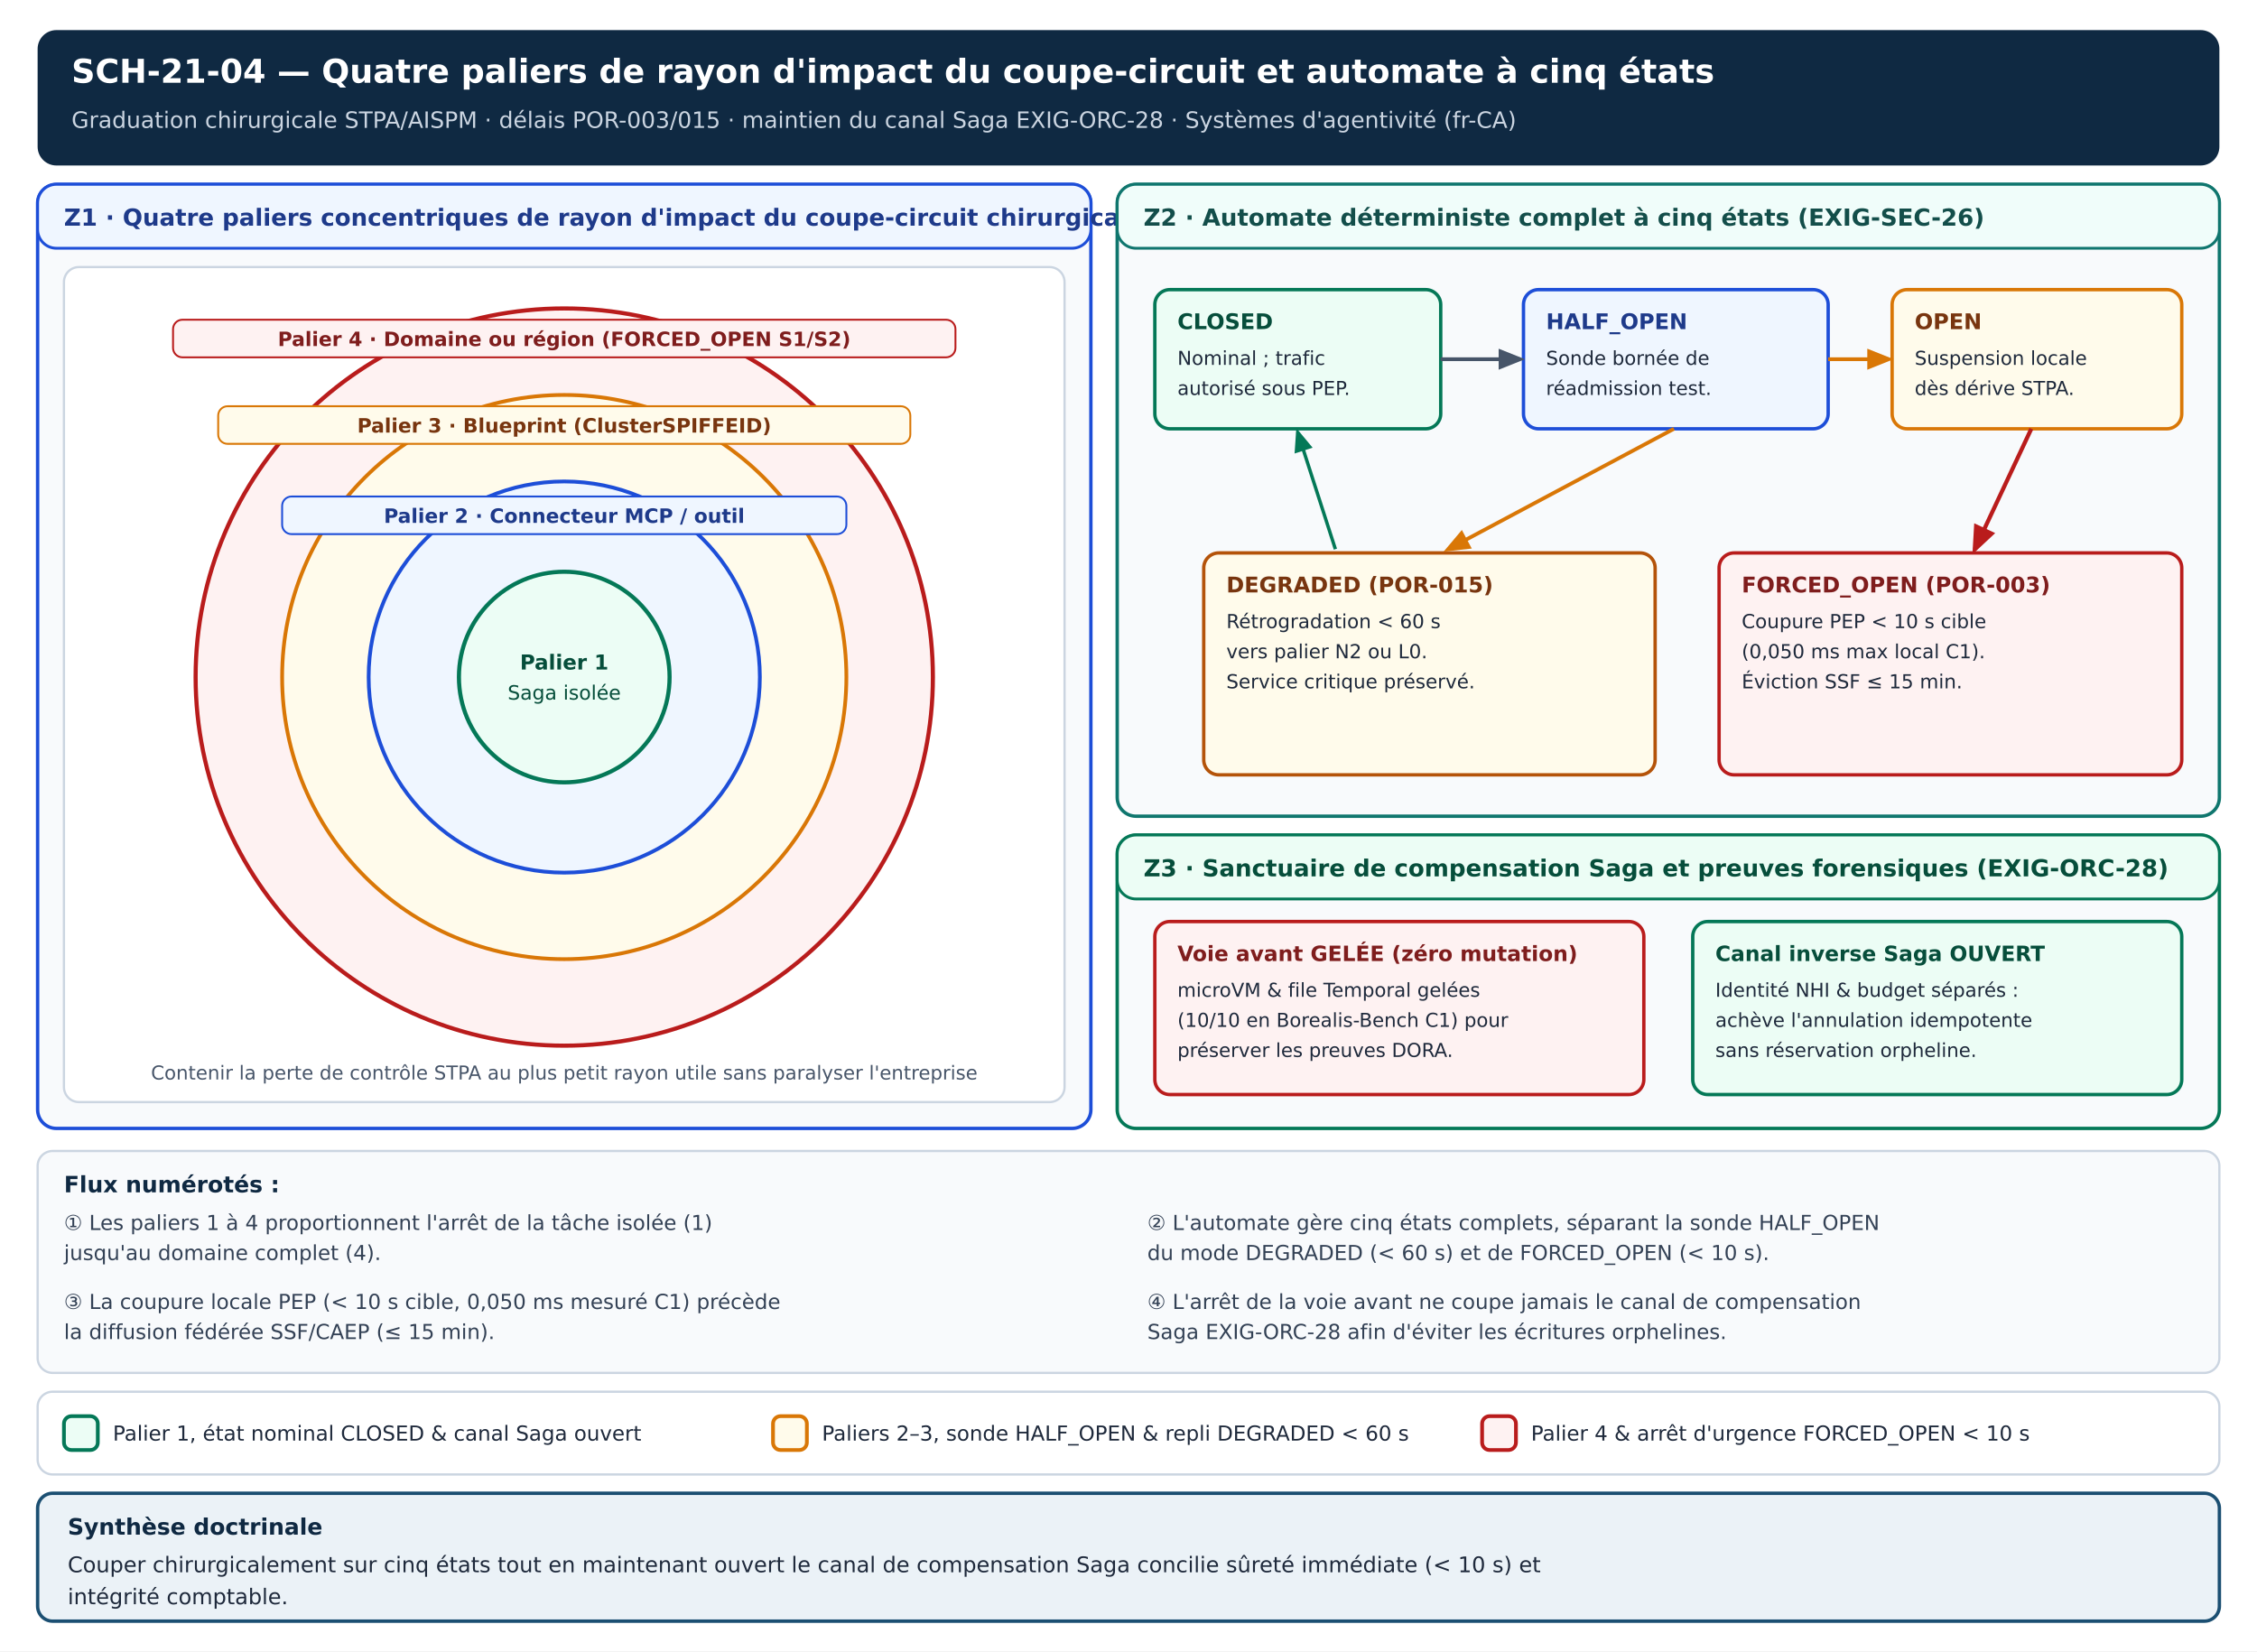
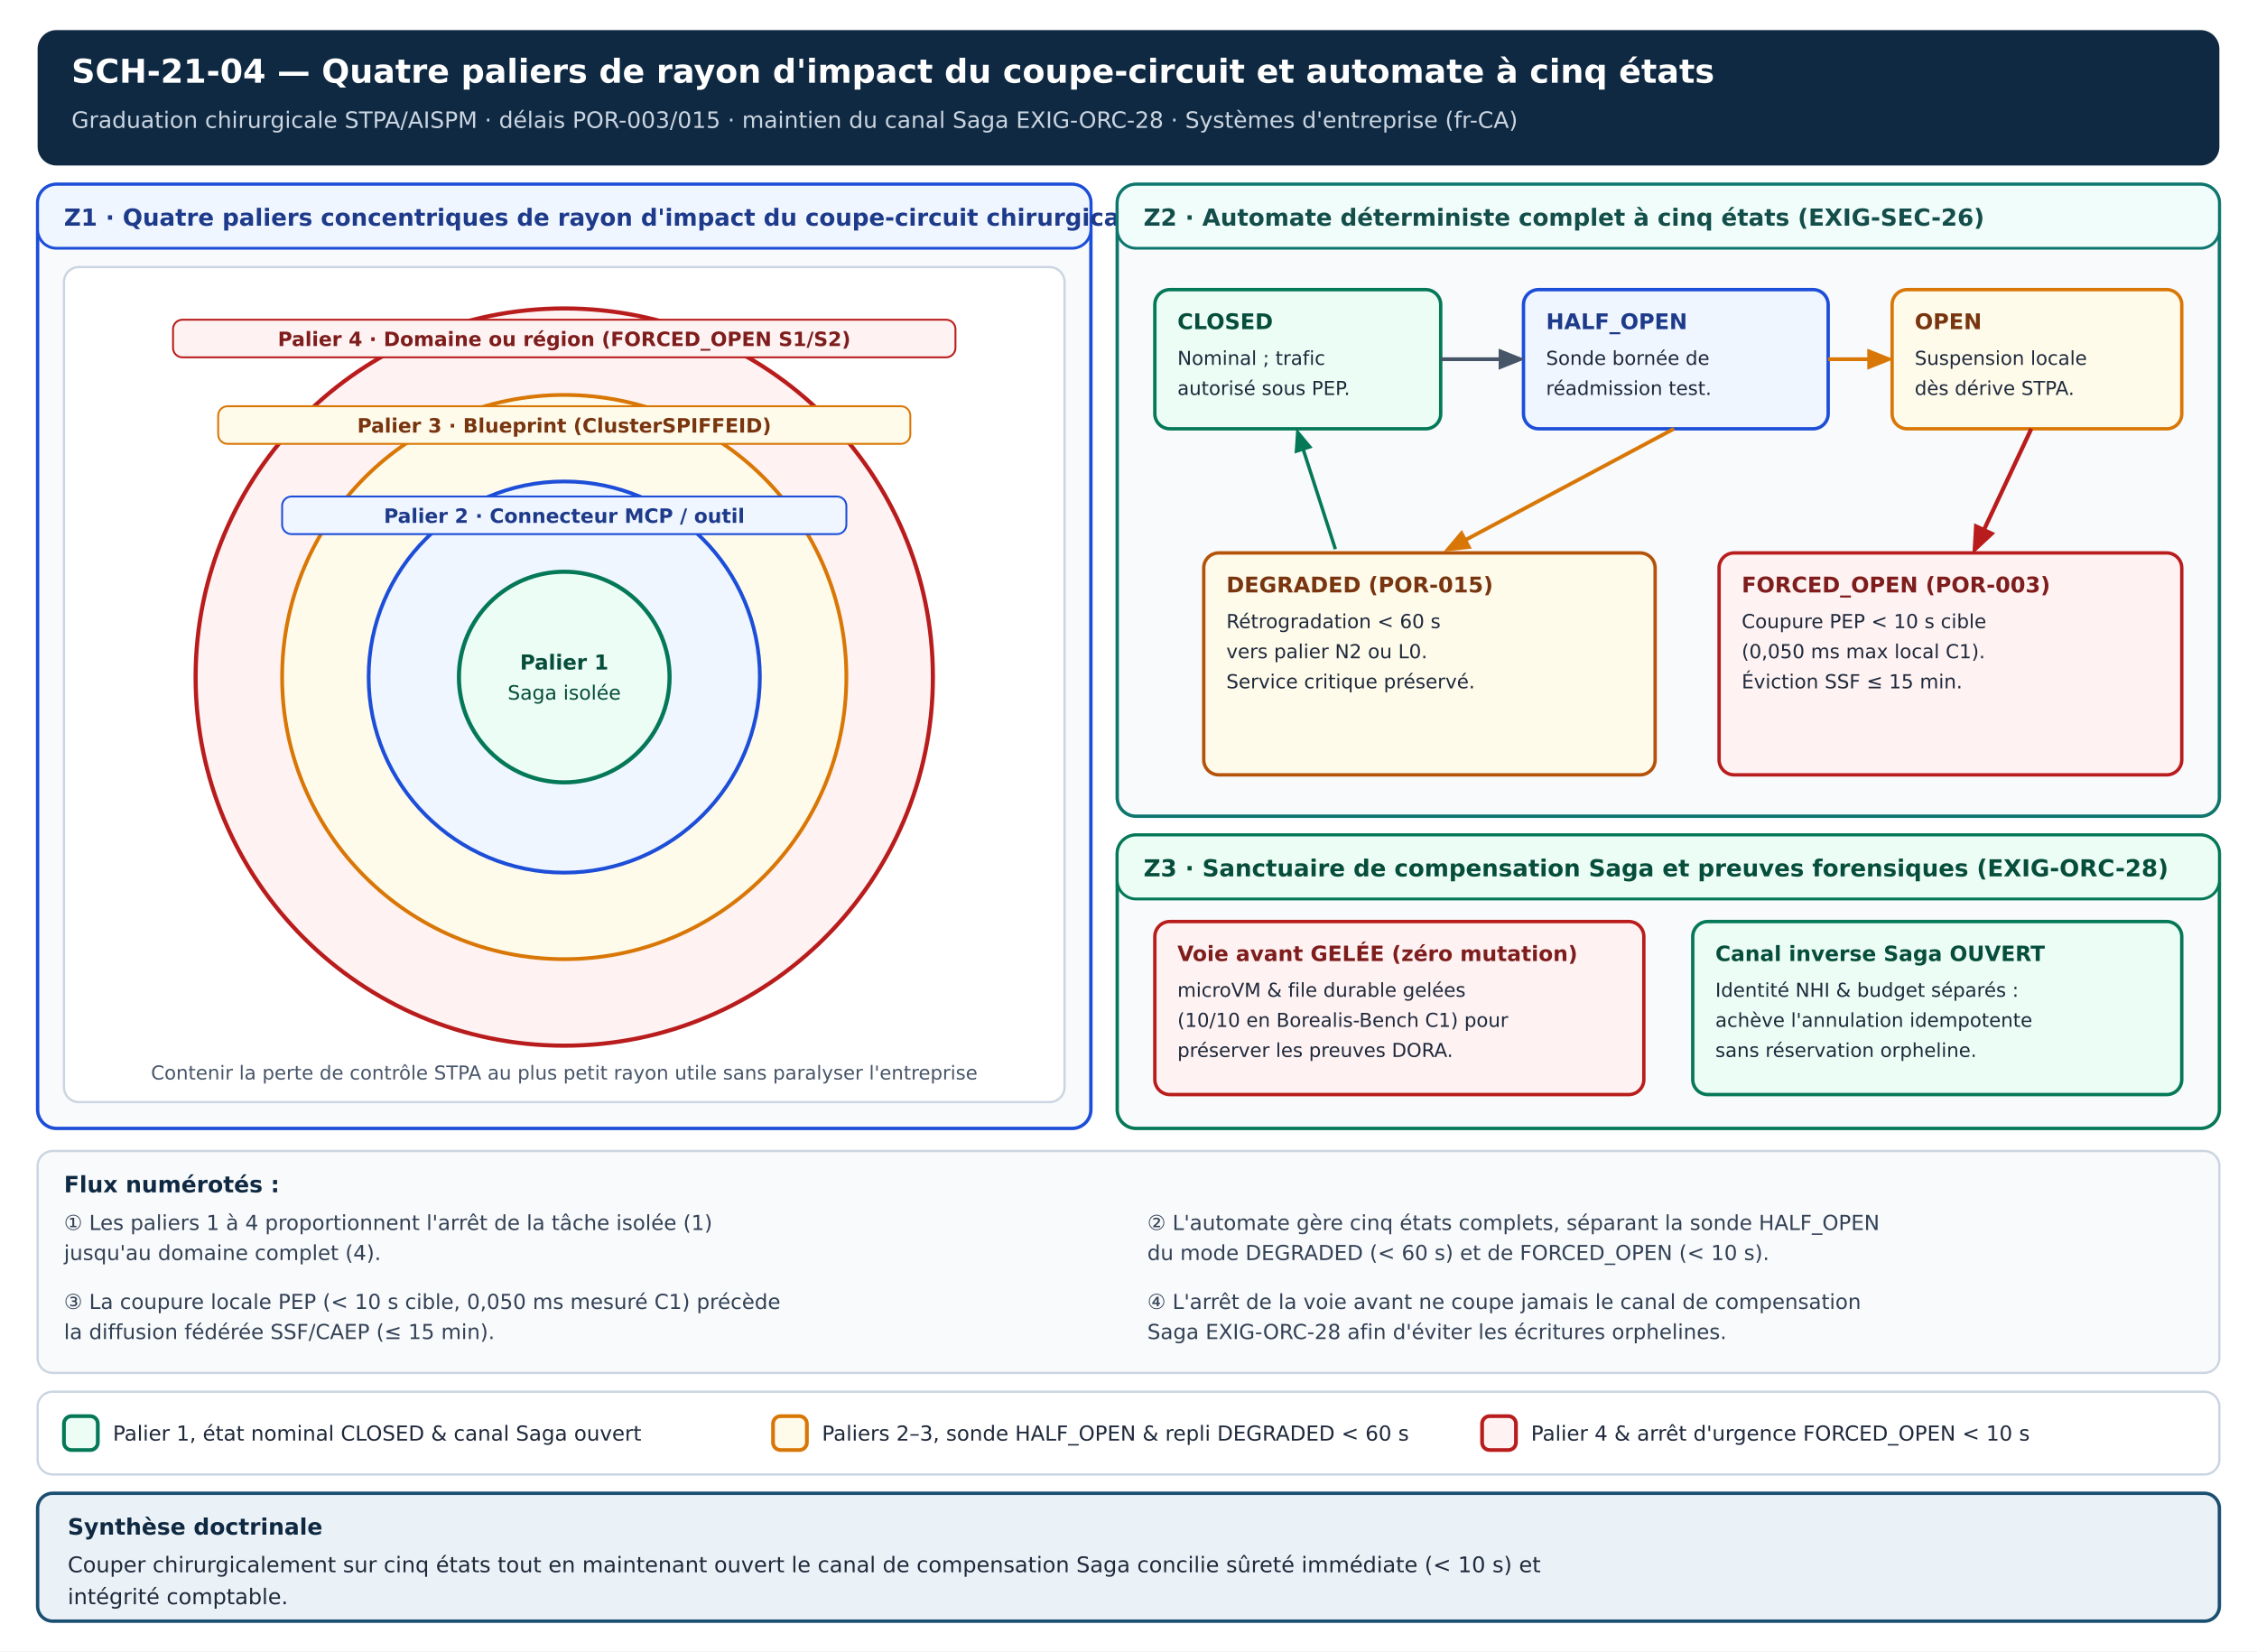
<svg xmlns="http://www.w3.org/2000/svg" viewBox="0 0 1200 878" width="1200" height="878">
  <defs>
    <marker id="arrow" viewBox="0 0 10 10" refX="8" refY="5" markerWidth="7" markerHeight="7" orient="auto-start-reverse">
      <path d="M 0 1 L 10 5 L 0 9 z" fill="#475569" />
    </marker>
    <marker id="arrow-red" viewBox="0 0 10 10" refX="8" refY="5" markerWidth="7" markerHeight="7" orient="auto-start-reverse">
      <path d="M 0 1 L 10 5 L 0 9 z" fill="#B91C1C" />
    </marker>
    <marker id="arrow-green" viewBox="0 0 10 10" refX="8" refY="5" markerWidth="7" markerHeight="7" orient="auto-start-reverse">
      <path d="M 0 1 L 10 5 L 0 9 z" fill="#047857" />
    </marker>
    <marker id="arrow-amber" viewBox="0 0 10 10" refX="8" refY="5" markerWidth="7" markerHeight="7" orient="auto-start-reverse">
      <path d="M 0 1 L 10 5 L 0 9 z" fill="#D97706" />
    </marker>
  </defs>
  <rect id="bg-canvas" x="0" y="0" width="1200" height="878" fill="#FFFFFF" />
  <g id="header-bar">
    <rect x="20" y="16" width="1160" height="72" rx="10" fill="#0F2942" />
    <text x="38" y="44" font-family="DejaVu Sans, Arial, sans-serif" font-size="17.5" font-weight="bold" fill="#FFFFFF">SCH-21-04 — Quatre paliers de rayon d'impact du coupe-circuit et automate à cinq états</text>
-     <text x="38" y="68" font-family="DejaVu Sans, Arial, sans-serif" font-size="12" fill="#CBD5E1">Graduation chirurgicale STPA/AISPM · délais POR-003/015 · maintien du canal Saga EXIG-ORC-28 · Systèmes d'agentivité (fr-CA)</text>
+     <text x="38" y="68" font-family="DejaVu Sans, Arial, sans-serif" font-size="12" fill="#CBD5E1">Graduation chirurgicale STPA/AISPM · délais POR-003/015 · maintien du canal Saga EXIG-ORC-28 · Systèmes d'entreprise (fr-CA)</text>
  </g>
  <g id="zone-Z1">
    <rect x="20" y="98" width="560" height="502" rx="10" fill="#F8FAFC" stroke="#1D4ED8" stroke-width="1.8" />
    <rect x="20" y="98" width="560" height="34" rx="10" fill="#EFF6FF" stroke="#1D4ED8" stroke-width="1.5" />
    <text x="34" y="120" font-family="DejaVu Sans, Arial, sans-serif" font-size="12.5" font-weight="bold" fill="#1E3A8A">Z1 · Quatre paliers concentriques de rayon d'impact du coupe-circuit chirurgical</text>
    <g id="node-1" class="node" data-node="true">
      <rect x="34" y="142" width="532" height="444" rx="8" fill="#FFFFFF" stroke="#CBD5E1" stroke-width="1.2" />
      <circle cx="300" cy="360" r="196" fill="#FEF2F2" stroke="#B91C1C" stroke-width="2.2" />
      <circle cx="300" cy="360" r="150" fill="#FFFBEB" stroke="#D97706" stroke-width="2" />
      <circle cx="300" cy="360" r="104" fill="#EFF6FF" stroke="#1D4ED8" stroke-width="2" />
      <circle cx="300" cy="360" r="56" fill="#ECFDF5" stroke="#047857" stroke-width="2.2" />
      <rect x="92" y="170" width="416" height="20" rx="5" fill="#FEF2F2" stroke="#B91C1C" stroke-width="1" />
      <text x="300" y="184" text-anchor="middle" font-family="DejaVu Sans, Arial, sans-serif" font-size="10.5" font-weight="bold" fill="#7F1D1D">Palier 4 · Domaine ou région (FORCED_OPEN S1/S2)</text>
      <rect x="116" y="216" width="368" height="20" rx="5" fill="#FFFBEB" stroke="#D97706" stroke-width="1" />
      <text x="300" y="230" text-anchor="middle" font-family="DejaVu Sans, Arial, sans-serif" font-size="10.5" font-weight="bold" fill="#78350F">Palier 3 · Blueprint (ClusterSPIFFEID)</text>
      <rect x="150" y="264" width="300" height="20" rx="5" fill="#EFF6FF" stroke="#1D4ED8" stroke-width="1" />
      <text x="300" y="278" text-anchor="middle" font-family="DejaVu Sans, Arial, sans-serif" font-size="10.5" font-weight="bold" fill="#1E3A8A">Palier 2 · Connecteur MCP / outil</text>
      <text x="300" y="356" text-anchor="middle" font-family="DejaVu Sans, Arial, sans-serif" font-size="11" font-weight="bold" fill="#064E3B">Palier 1</text>
      <text x="300" y="372" text-anchor="middle" font-family="DejaVu Sans, Arial, sans-serif" font-size="10.5" fill="#064E3B">Saga isolée</text>
      <text x="300" y="574" text-anchor="middle" font-family="DejaVu Sans, Arial, sans-serif" font-size="10.2" fill="#475569">Contenir la perte de contrôle STPA au plus petit rayon utile sans paralyser l'entreprise</text>
    </g>
  </g>
  <g id="zone-Z2">
    <rect x="594" y="98" width="586" height="336" rx="10" fill="#F8FAFC" stroke="#0F766E" stroke-width="1.8" />
    <rect x="594" y="98" width="586" height="34" rx="10" fill="#F0FDFA" stroke="#0F766E" stroke-width="1.5" />
    <text x="608" y="120" font-family="DejaVu Sans, Arial, sans-serif" font-size="12.5" font-weight="bold" fill="#134E4A">Z2 · Automate déterministe complet à cinq états (EXIG-SEC-26)</text>
    <g id="node-2" class="node" data-node="true">
      <rect x="614" y="154" width="152" height="74" rx="8" fill="#ECFDF5" stroke="#047857" stroke-width="1.8" />
      <text x="626" y="175" font-family="DejaVu Sans, Arial, sans-serif" font-size="11.5" font-weight="bold" fill="#064E3B">CLOSED</text>
      <text x="626" y="194" font-family="DejaVu Sans, Arial, sans-serif" font-size="10.2" fill="#1E293B">Nominal ; trafic</text>
      <text x="626" y="210" font-family="DejaVu Sans, Arial, sans-serif" font-size="10.2" fill="#1E293B">autorisé sous PEP.</text>
    </g>
    <g id="node-3" class="node" data-node="true">
      <rect x="810" y="154" width="162" height="74" rx="8" fill="#EFF6FF" stroke="#1D4ED8" stroke-width="1.8" />
      <text x="822" y="175" font-family="DejaVu Sans, Arial, sans-serif" font-size="11.5" font-weight="bold" fill="#1E3A8A">HALF_OPEN</text>
      <text x="822" y="194" font-family="DejaVu Sans, Arial, sans-serif" font-size="10.2" fill="#1E293B">Sonde bornée de</text>
      <text x="822" y="210" font-family="DejaVu Sans, Arial, sans-serif" font-size="10.2" fill="#1E293B">réadmission test.</text>
    </g>
    <g id="node-4" class="node" data-node="true">
      <rect x="1006" y="154" width="154" height="74" rx="8" fill="#FFFBEB" stroke="#D97706" stroke-width="1.8" />
      <text x="1018" y="175" font-family="DejaVu Sans, Arial, sans-serif" font-size="11.5" font-weight="bold" fill="#78350F">OPEN</text>
      <text x="1018" y="194" font-family="DejaVu Sans, Arial, sans-serif" font-size="10.2" fill="#1E293B">Suspension locale</text>
      <text x="1018" y="210" font-family="DejaVu Sans, Arial, sans-serif" font-size="10.2" fill="#1E293B">dès dérive STPA.</text>
    </g>
    <g id="node-5" class="node" data-node="true">
      <rect x="640" y="294" width="240" height="118" rx="8" fill="#FFFBEB" stroke="#B45309" stroke-width="1.8" />
      <text x="652" y="315" font-family="DejaVu Sans, Arial, sans-serif" font-size="11.5" font-weight="bold" fill="#78350F">DEGRADED (POR-015)</text>
      <text x="652" y="334" font-family="DejaVu Sans, Arial, sans-serif" font-size="10.3" fill="#1E293B">Rétrogradation &lt; 60 s</text>
      <text x="652" y="350" font-family="DejaVu Sans, Arial, sans-serif" font-size="10.3" fill="#1E293B">vers palier N2 ou L0.</text>
      <text x="652" y="366" font-family="DejaVu Sans, Arial, sans-serif" font-size="10.3" fill="#1E293B">Service critique préservé.</text>
    </g>
    <g id="node-6" class="node" data-node="true">
      <rect x="914" y="294" width="246" height="118" rx="8" fill="#FEF2F2" stroke="#B91C1C" stroke-width="1.8" />
      <text x="926" y="315" font-family="DejaVu Sans, Arial, sans-serif" font-size="11.5" font-weight="bold" fill="#7F1D1D">FORCED_OPEN (POR-003)</text>
      <text x="926" y="334" font-family="DejaVu Sans, Arial, sans-serif" font-size="10.3" fill="#1E293B">Coupure PEP &lt; 10 s cible</text>
      <text x="926" y="350" font-family="DejaVu Sans, Arial, sans-serif" font-size="10.3" fill="#1E293B">(0,050 ms max local C1).</text>
      <text x="926" y="366" font-family="DejaVu Sans, Arial, sans-serif" font-size="10.3" fill="#1E293B">Éviction SSF ≤ 15 min.</text>
    </g>
    <line x1="766" y1="191" x2="808" y2="191" stroke="#475569" stroke-width="2" marker-end="url(#arrow)" />
    <line x1="972" y1="191" x2="1004" y2="191" stroke="#D97706" stroke-width="2" marker-end="url(#arrow-amber)" />
    <line x1="1080" y1="228" x2="1050" y2="292" stroke="#B91C1C" stroke-width="2.2" marker-end="url(#arrow-red)" />
    <line x1="890" y1="228" x2="770" y2="292" stroke="#D97706" stroke-width="2" marker-end="url(#arrow-amber)" />
    <line x1="710" y1="292" x2="690" y2="230" stroke="#047857" stroke-width="1.8" marker-end="url(#arrow-green)" />
  </g>
  <g id="zone-Z3">
    <rect x="594" y="444" width="586" height="156" rx="10" fill="#F8FAFC" stroke="#047857" stroke-width="1.8" />
    <rect x="594" y="444" width="586" height="34" rx="10" fill="#ECFDF5" stroke="#047857" stroke-width="1.5" />
    <text x="608" y="466" font-family="DejaVu Sans, Arial, sans-serif" font-size="12.5" font-weight="bold" fill="#064E3B">Z3 · Sanctuaire de compensation Saga et preuves forensiques (EXIG-ORC-28)</text>
    <g id="node-7" class="node" data-node="true">
      <rect x="614" y="490" width="260" height="92" rx="8" fill="#FEF2F2" stroke="#B91C1C" stroke-width="1.8" />
      <text x="626" y="511" font-family="DejaVu Sans, Arial, sans-serif" font-size="11.2" font-weight="bold" fill="#7F1D1D">Voie avant GELÉE (zéro mutation)</text>
-       <text x="626" y="530" font-family="DejaVu Sans, Arial, sans-serif" font-size="10.2" fill="#1E293B">microVM &amp; file Temporal gelées</text>
+       <text x="626" y="530" font-family="DejaVu Sans, Arial, sans-serif" font-size="10.2" fill="#1E293B">microVM &amp; file durable gelées</text>
      <text x="626" y="546" font-family="DejaVu Sans, Arial, sans-serif" font-size="10.2" fill="#1E293B">(10/10 en Borealis-Bench C1) pour</text>
      <text x="626" y="562" font-family="DejaVu Sans, Arial, sans-serif" font-size="10.2" fill="#1E293B">préserver les preuves DORA.</text>
    </g>
    <g id="node-8" class="node" data-node="true">
      <rect x="900" y="490" width="260" height="92" rx="8" fill="#ECFDF5" stroke="#047857" stroke-width="1.8" />
      <text x="912" y="511" font-family="DejaVu Sans, Arial, sans-serif" font-size="11.2" font-weight="bold" fill="#064E3B">Canal inverse Saga OUVERT</text>
      <text x="912" y="530" font-family="DejaVu Sans, Arial, sans-serif" font-size="10.2" fill="#1E293B">Identité NHI &amp; budget séparés :</text>
      <text x="912" y="546" font-family="DejaVu Sans, Arial, sans-serif" font-size="10.2" fill="#1E293B">achève l'annulation idempotente</text>
      <text x="912" y="562" font-family="DejaVu Sans, Arial, sans-serif" font-size="10.2" fill="#1E293B">sans réservation orpheline.</text>
    </g>
  </g>
  <g id="flows-bar">
    <rect x="20" y="612" width="1160" height="118" rx="8" fill="#F8FAFC" stroke="#CBD5E1" stroke-width="1.2" />
    <text x="34" y="634" font-family="DejaVu Sans, Arial, sans-serif" font-size="12" font-weight="bold" fill="#0F2942">Flux numérotés :</text>
    <text x="34" y="654" font-family="DejaVu Sans, Arial, sans-serif" font-size="11" fill="#334155">① Les paliers 1 à 4 proportionnent l'arrêt de la tâche isolée (1)</text>
    <text x="34" y="670" font-family="DejaVu Sans, Arial, sans-serif" font-size="11" fill="#334155">jusqu'au domaine complet (4).</text>
    <text x="610" y="654" font-family="DejaVu Sans, Arial, sans-serif" font-size="11" fill="#334155">② L'automate gère cinq états complets, séparant la sonde HALF_OPEN</text>
    <text x="610" y="670" font-family="DejaVu Sans, Arial, sans-serif" font-size="11" fill="#334155">du mode DEGRADED (&lt; 60 s) et de FORCED_OPEN (&lt; 10 s).</text>
    <text x="34" y="696" font-family="DejaVu Sans, Arial, sans-serif" font-size="11" fill="#334155">③ La coupure locale PEP (&lt; 10 s cible, 0,050 ms mesuré C1) précède</text>
    <text x="34" y="712" font-family="DejaVu Sans, Arial, sans-serif" font-size="11" fill="#334155">la diffusion fédérée SSF/CAEP (≤ 15 min).</text>
    <text x="610" y="696" font-family="DejaVu Sans, Arial, sans-serif" font-size="11" fill="#334155">④ L'arrêt de la voie avant ne coupe jamais le canal de compensation</text>
    <text x="610" y="712" font-family="DejaVu Sans, Arial, sans-serif" font-size="11" fill="#334155">Saga EXIG-ORC-28 afin d'éviter les écritures orphelines.</text>
  </g>
  <g id="legend-bar">
    <rect x="20" y="740" width="1160" height="44" rx="8" fill="#FFFFFF" stroke="#CBD5E1" stroke-width="1.2" />
    <rect x="34" y="753" width="18" height="18" rx="4" fill="#ECFDF5" stroke="#047857" stroke-width="2" />
    <text x="60" y="766" font-family="DejaVu Sans, Arial, sans-serif" font-size="11" fill="#1E293B">Palier 1, état nominal CLOSED &amp; canal Saga ouvert</text>
    <rect x="411" y="753" width="18" height="18" rx="4" fill="#FFFBEB" stroke="#D97706" stroke-width="2" />
    <text x="437" y="766" font-family="DejaVu Sans, Arial, sans-serif" font-size="11" fill="#1E293B">Paliers 2–3, sonde HALF_OPEN &amp; repli DEGRADED &lt; 60 s</text>
    <rect x="788" y="753" width="18" height="18" rx="4" fill="#FEF2F2" stroke="#B91C1C" stroke-width="2" />
    <text x="814" y="766" font-family="DejaVu Sans, Arial, sans-serif" font-size="11" fill="#1E293B">Palier 4 &amp; arrêt d'urgence FORCED_OPEN &lt; 10 s</text>
  </g>
  <g id="takeaway-box">
    <rect x="20" y="794" width="1160" height="68" rx="8" fill="#EBF2F7" stroke="#1B4F72" stroke-width="1.8" />
    <text x="36" y="816" font-family="DejaVu Sans, Arial, sans-serif" font-size="12" font-weight="bold" fill="#0F2942">Synthèse doctrinale</text>
    <text x="36" y="836" font-family="DejaVu Sans, Arial, sans-serif" font-size="11.5" fill="#1E293B">Couper chirurgicalement sur cinq états tout en maintenant ouvert le canal de compensation Saga concilie sûreté immédiate (&lt; 10 s) et</text>
    <text x="36" y="853" font-family="DejaVu Sans, Arial, sans-serif" font-size="11.5" fill="#1E293B">intégrité comptable.</text>
  </g>
</svg>
